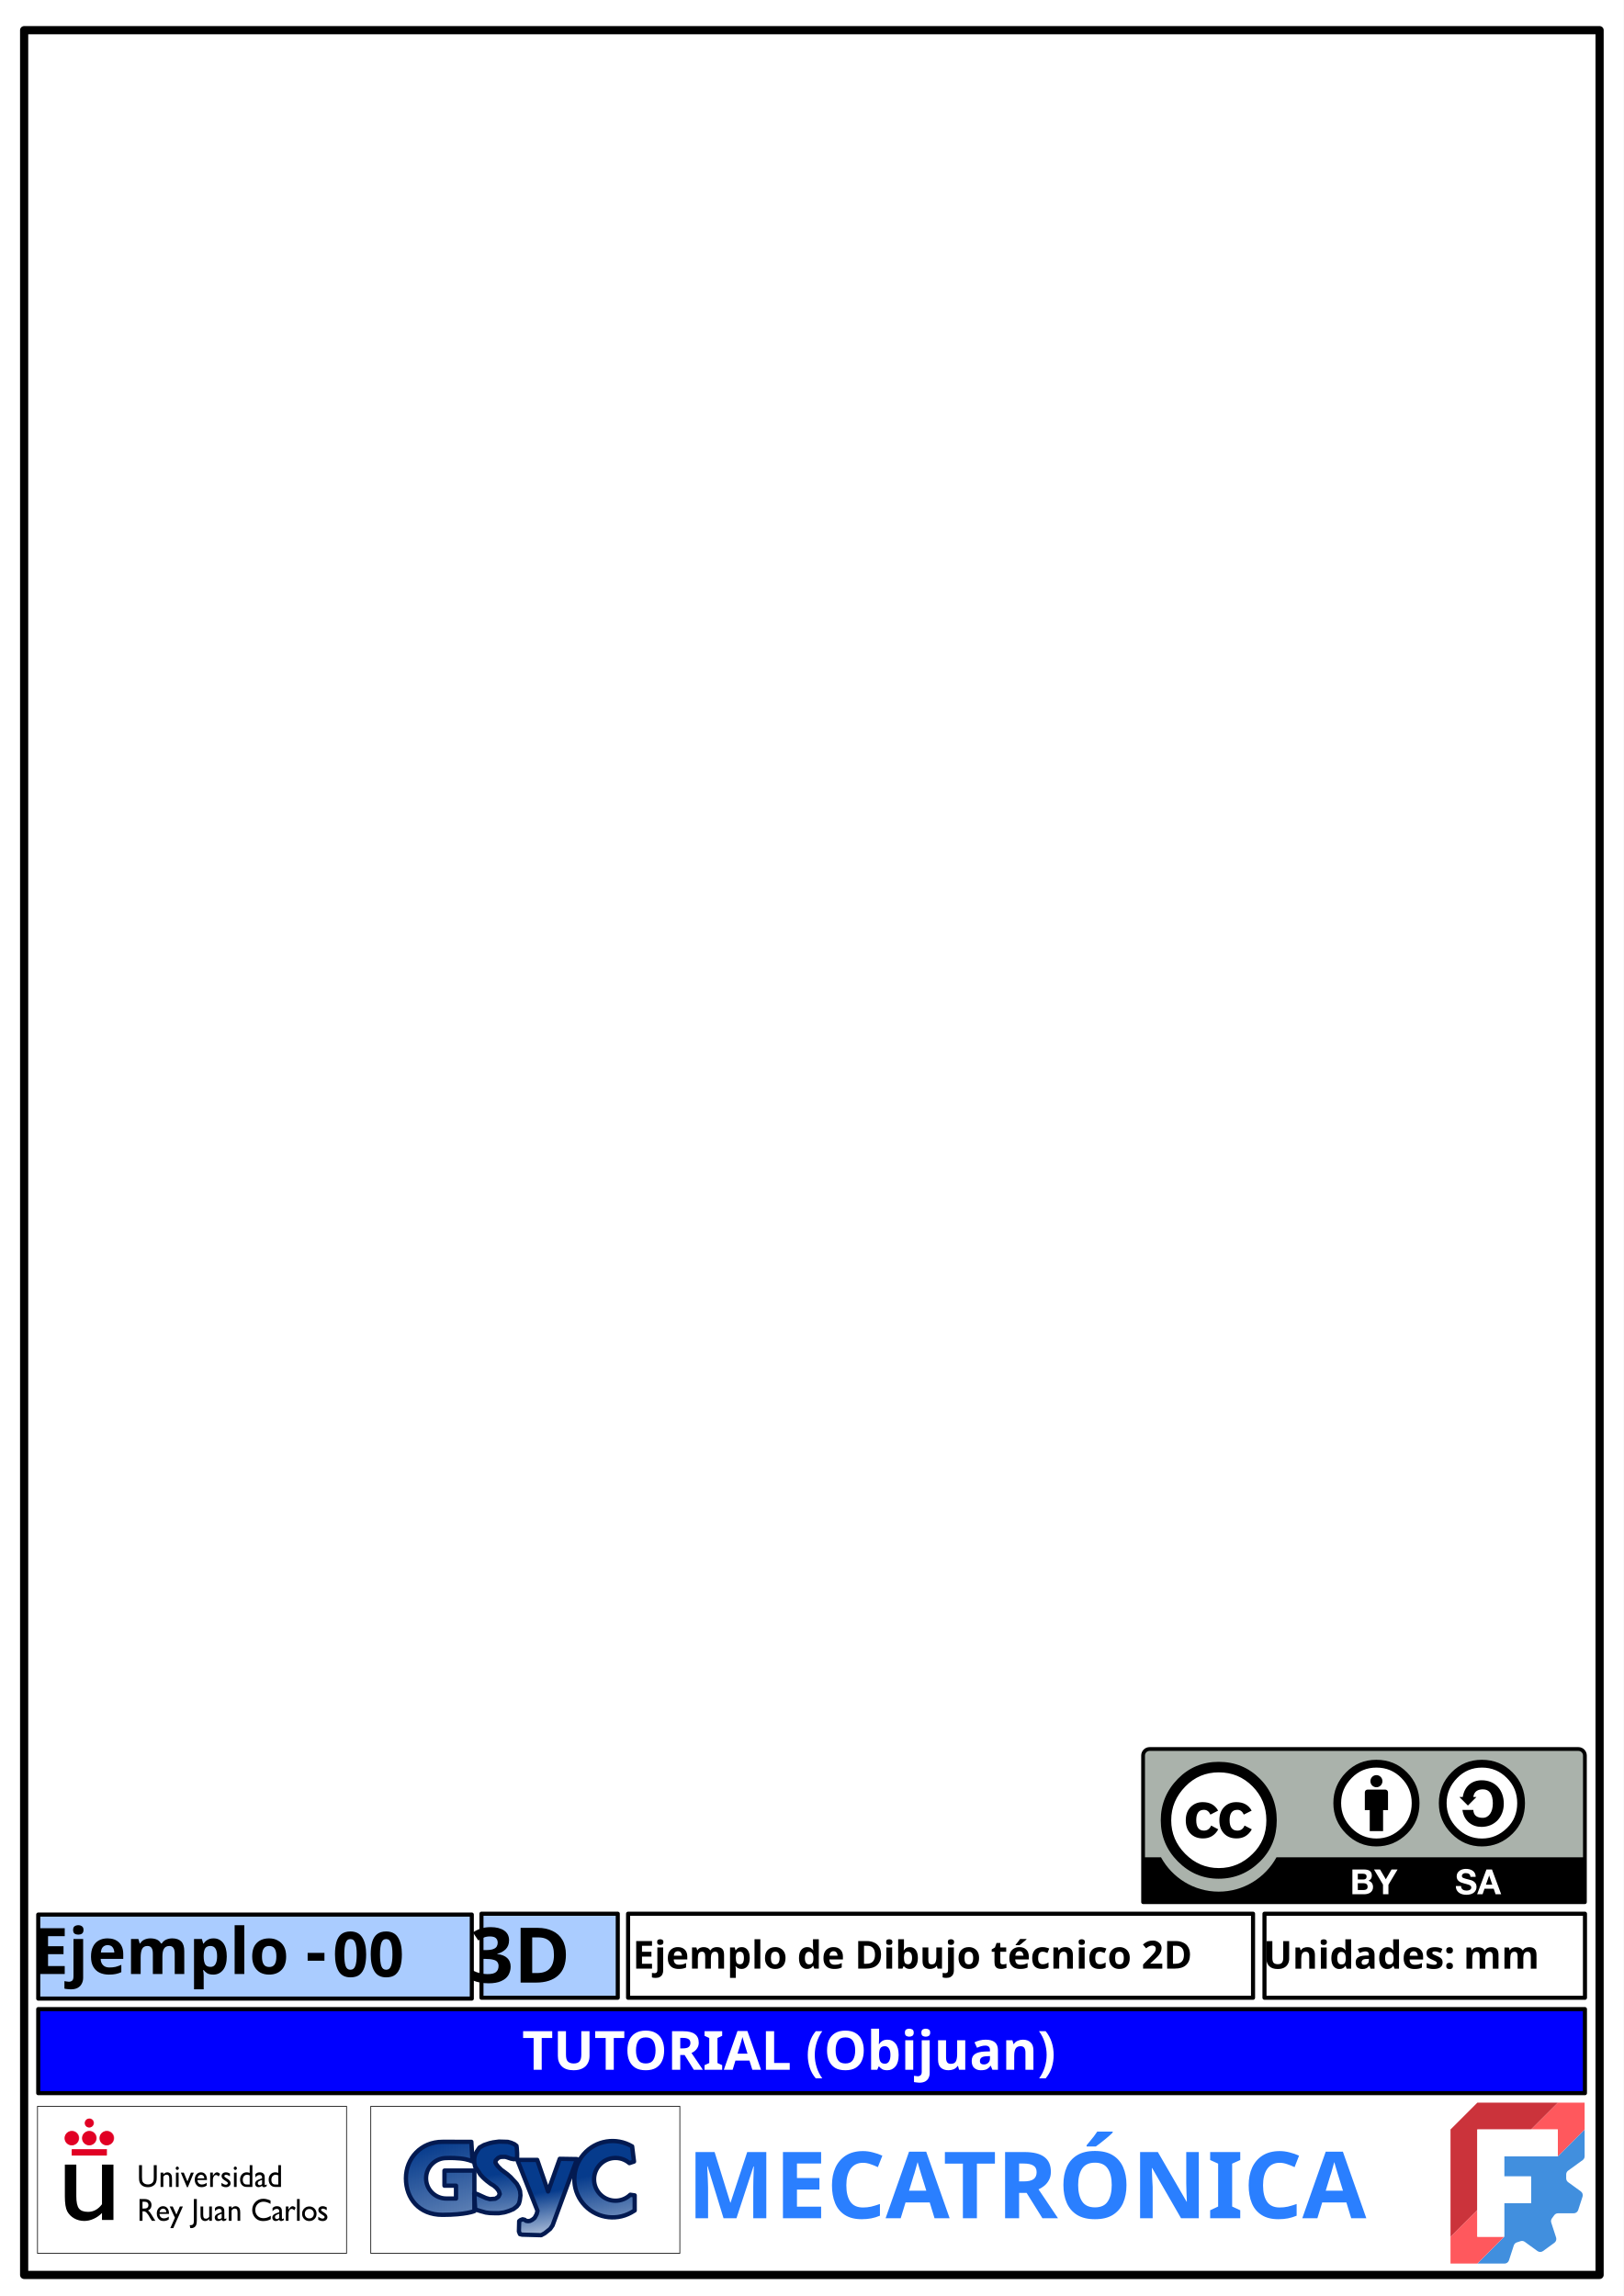
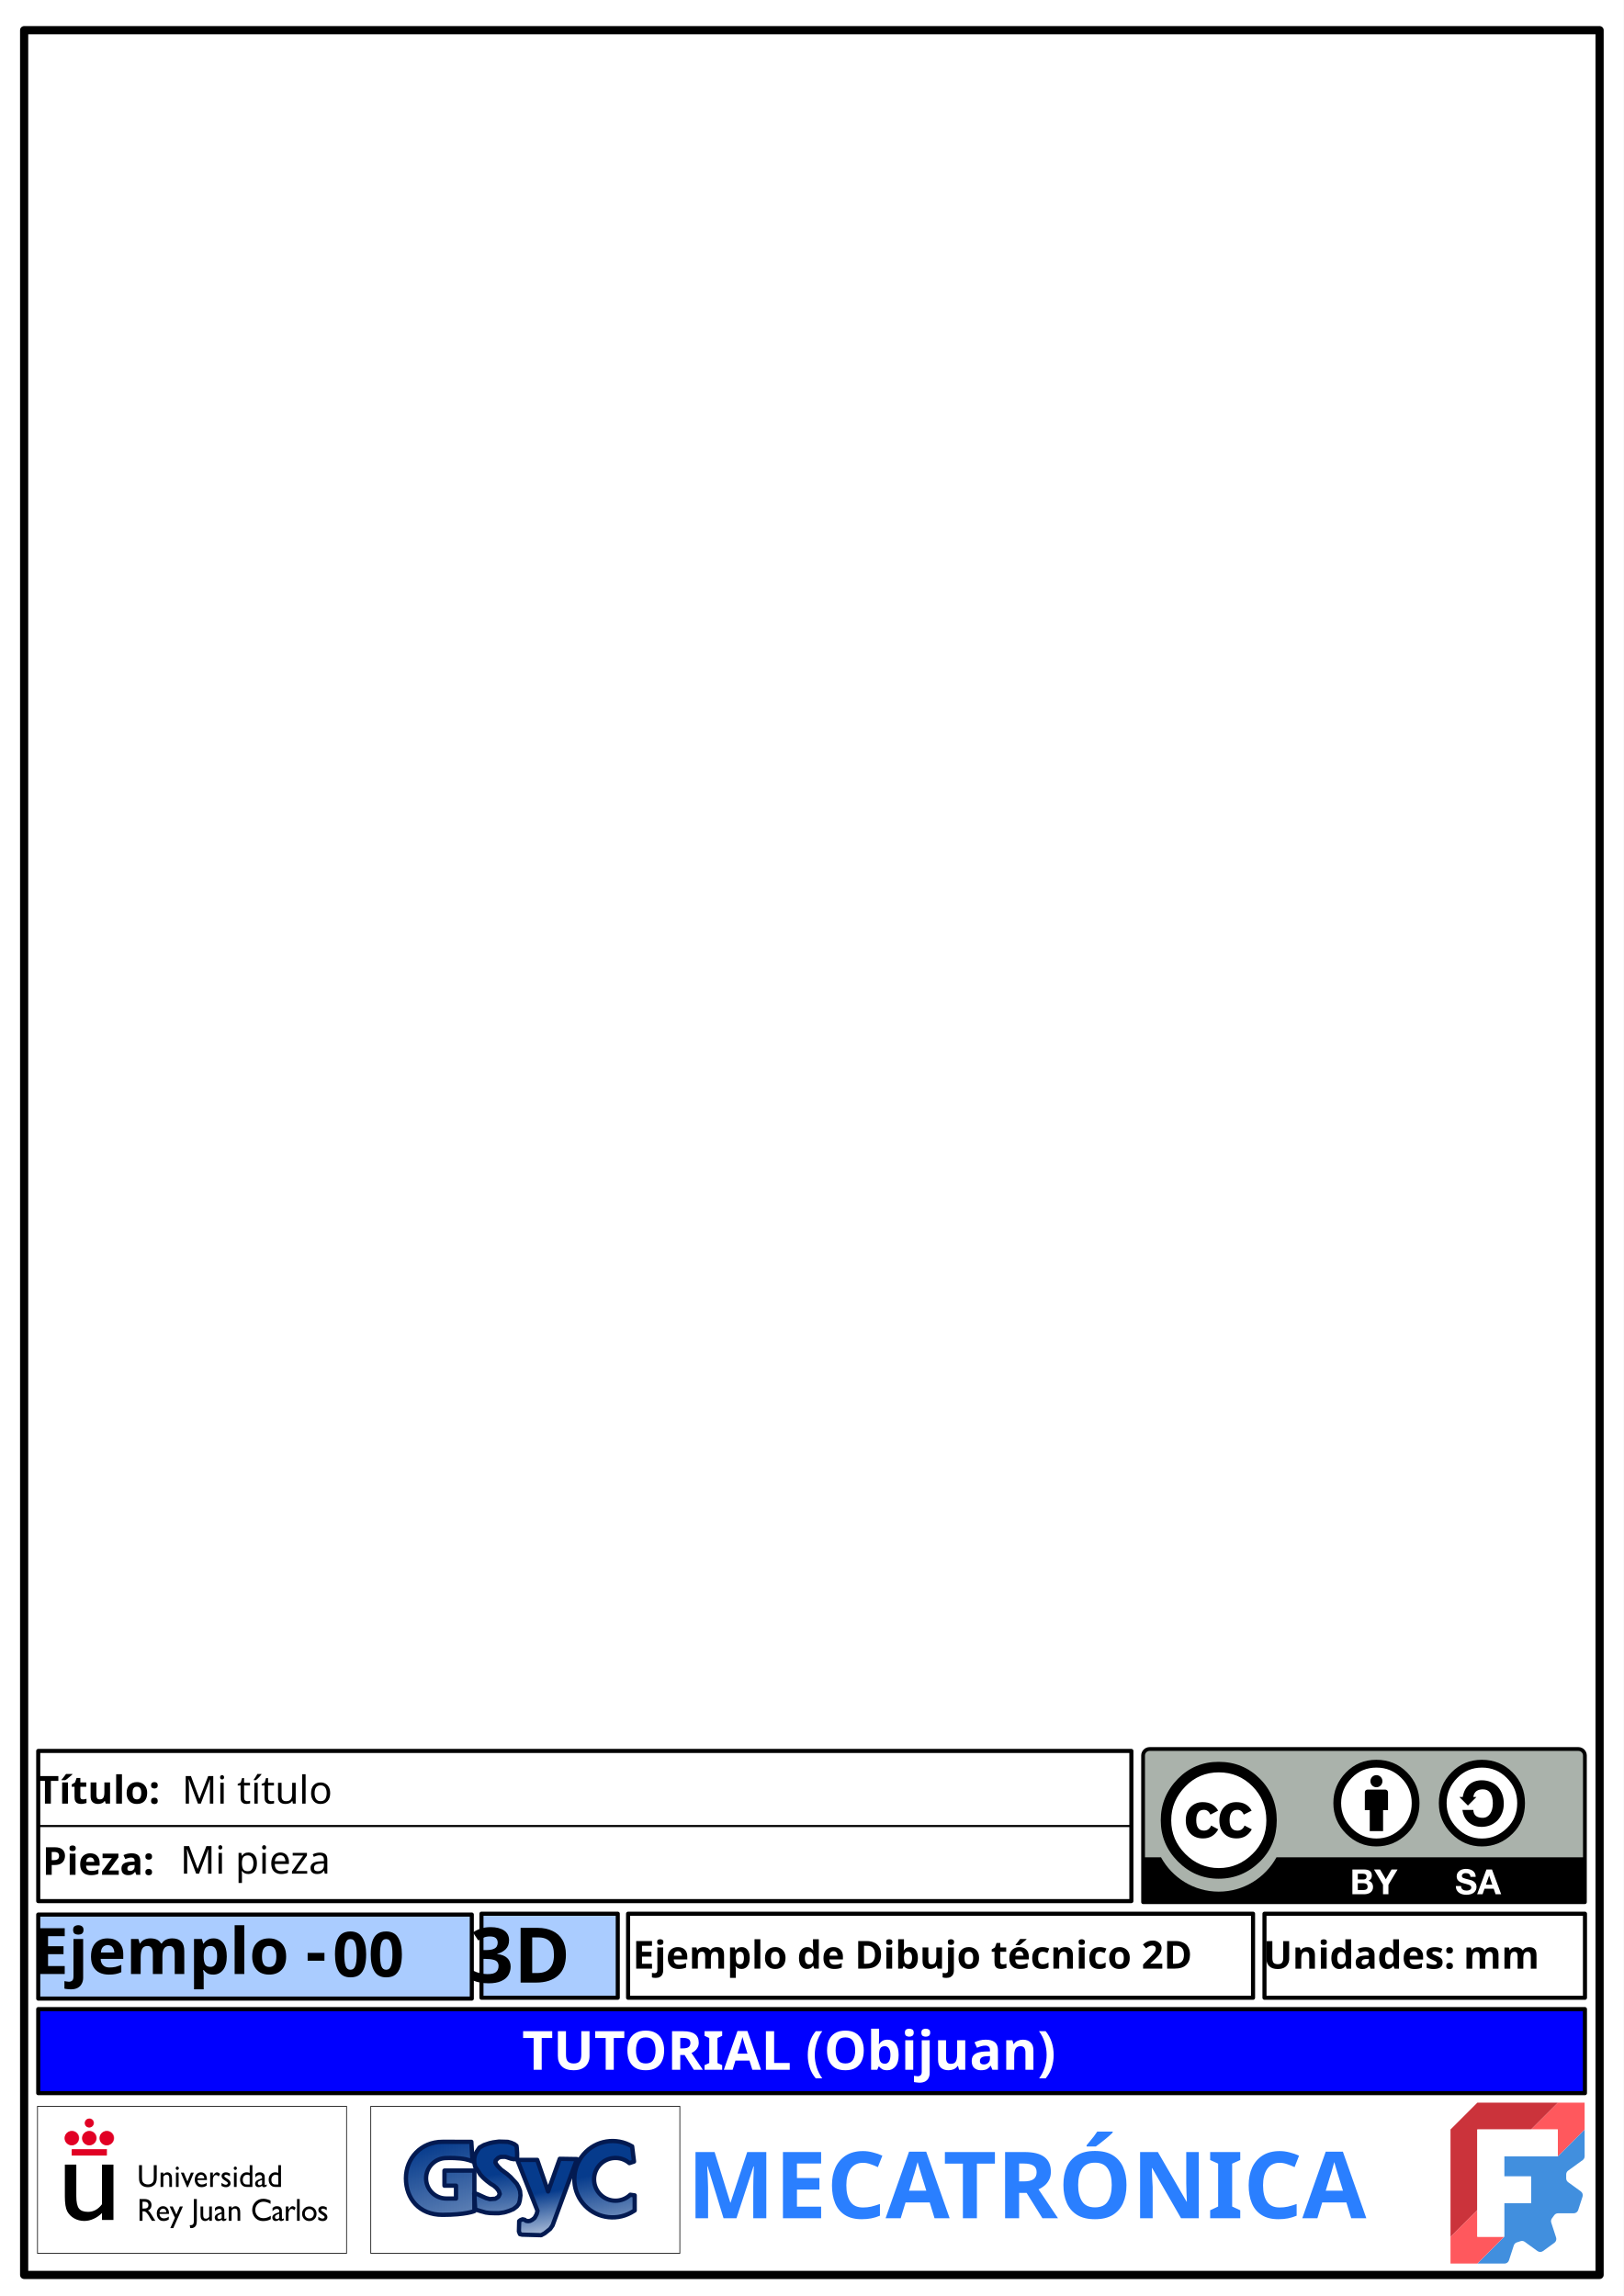
<svg xmlns="http://www.w3.org/2000/svg" xmlns:ns2="https://www.freecad.org/wiki/index.php?title=Svg_Namespace" xmlns:xlink="http://www.w3.org/1999/xlink" width="210mm" height="297mm" version="1.1" viewBox="0 0 210 297" xml:space="preserve" id="svg30">
  <defs id="defs2">
    <linearGradient id="linearGradient573">
      <stop stop-color="#063b8c" offset="0" id="stop1" />
      <stop stop-color="#063b8c" stop-opacity="0" offset="1" id="stop2" />
    </linearGradient>
    <linearGradient id="linearGradient568" x1="79.604" x2="103.49" y1="68.294" y2="146.38" gradientTransform="translate(30.017 -38.793)" gradientUnits="userSpaceOnUse" xlink:href="#linearGradient573" />
    <linearGradient id="linearGradient570" x1="127.41" x2="132.09" y1="78.836" y2="117.89" gradientTransform="translate(.22862 -37.857)" gradientUnits="userSpaceOnUse" xlink:href="#linearGradient573" />
    <linearGradient id="linearGradient572" x1="68.578" x2="72.409" y1="86.836" y2="109.86" gradientTransform="translate(74.933 -38.637)" gradientUnits="userSpaceOnUse" xlink:href="#linearGradient573" />
    <linearGradient id="linearGradient574" x1="164.69" x2="173.06" y1="79.697" y2="121.65" gradientTransform="translate(-.19514 -38.052)" gradientUnits="userSpaceOnUse" xlink:href="#linearGradient573" />
  </defs>
  <rect width="210" height="297" fill="#fff" id="rect2" />
  <rect x="3.122" y="3.903" width="203.76" height="290.37" fill="none" stroke="#000" stroke-linejoin="round" stroke-width="1.058" id="rect3" />
  <g transform="matrix(.043367 0 0 .043367 187.6 271.99)" fill-rule="evenodd" stroke-width="5.619" id="g6">
    <path d="m400 80-80 80h-160v60h80v80h-80v100l-80 80h81.008c6.065 0 11.438-3.905 13.312-9.674l14.48-44.566c1.384-4.262 4.73-7.597 8.992-8.981l11.131-3.617c4.262-1.386 8.931-0.65 12.557 1.984l37.899 27.543c4.907 3.565 11.557 3.565 16.464 0l33.972-24.691c4.907-3.565 6.959-9.879 5.085-15.647l-14.48-44.566c-1.386-4.262-0.64-8.931 1.994-12.557l6.883-9.467c2.634-3.625 6.836-5.777 11.317-5.777l46.86 0.01c6.066 2e-4 11.438-3.915 13.312-9.684l12.981-39.935c1.874-5.768-0.18-12.093-5.085-15.658l-37.91-27.543c-3.626-2.634-5.767-6.836-5.767-11.317v-11.71c4e-4 -4.481 2.141-8.694 5.767-11.327l43.46-31.574c3.626-2.634 5.768-6.846 5.768-11.327z" fill="#418fde" id="path3" />
    <path d="m320 0-80 80h80v80l80-80v-80zm-240 320-80 80v80h80l80-80h-80z" fill="#ff585d" id="path4" />
    <path d="m80 0-80 80v320l80-80v-240h160l80-80z" fill="#cb333b" id="path5" />
    <path d="m80 400h80v-100h80v-80h-80v-60h160v-80h-240z" fill="#fff" id="path6" />
  </g>
  <g transform="matrix(.35153 0 0 .35153 4.309 271.99)" id="g18">
    <g transform="translate(-96.576 -189.49)" fill="#fff" id="g9">
      <rect x="219.2" y="189.49" width="116.78" height="57.175" id="rect6" />
      <rect x="220.74" y="190.84" width="113.7" height="54.089" stroke="#000" stroke-linecap="round" stroke-width=".265" id="rect7" />
      <rect x="96.576" y="189.49" width="116.78" height="57.175" id="rect8" />
      <rect x="98.119" y="190.84" width="113.7" height="54.089" stroke="#000" stroke-linecap="round" stroke-width=".265" id="rect9" />
    </g>
    <g transform="translate(-96.576 -189.49)" id="g17">
      <g transform="translate(130.35 176.01)" stroke="#031a51" stroke-linecap="round" stroke-linejoin="round" stroke-width="1.587" id="g12">
        <path d="m116.75 54.759c-8.609-2e-6 -13.436-6.016-13.436-13.436 0-7.421 5.587-13.436 13.436-13.436s10.636 0.004 10.636 0.004l0.426 7.178-0.148-0.008s-1.542-0.78-4.449-1.06-5.051-0.136-5.051-0.136c-4.106 0.024-7.434 3.353-7.434 7.458s3.328 7.434 7.434 7.434h3.579v-4.726h-4.243v-5.554h11.004v14.902s-3.146 1.379-11.755 1.379z" fill="url(#linearGradient568)" id="path9" />
        <path d="m128.82 52.785 2.098 0.634 1.756 0.488 1.512 0.195 1.61 0.049h1.756l1.951-0.293 1.756-0.537 1.61-0.683 1.268-0.976 0.732-0.976 0.341-1.22 0.244-1.854-0.146-1.659-0.488-1.268-0.683-1.268-0.537-0.634-0.829-0.878-0.927-1.024-1.22-1.073-1.171-0.878-1.073-0.781-1.122-1.122-0.585-0.732-0.439-0.781 0.098-0.732 0.439-0.488 0.439-0.439 0.829-0.39 0.829-0.049h1.024l0.683 0.195 0.683 0.244 0.732 0.244 1.073 0.195 0.878-0.146 0.293-0.439v-1.561l-0.146-2.147-0.098-0.634-0.732-0.585-1.22-0.537-1.22-0.341-1.415-0.049-1.854-0.049-2.195 0.293-1.268 0.293-2.049 0.683-1.659 0.927-0.976 1.464-0.585 1.024-0.293 1.122-0.098 0.976 0.049 1.073 0.342 1.464 0.585 0.829 0.732 1.073 0.537 0.878 0.976 1.073 0.683 0.634 0.781 0.683 1.415 1.073 1.073 0.634 0.976 0.829 0.488 0.585 0.439 0.634 0.341 1.024-0.488 1.024-1.122 0.732-2.049 0.146-1.415-0.39-1.415-0.634-1.464-0.683-0.878-0.341-0.585-0.049z" fill="url(#linearGradient570)" id="path10" />
        <path d="m144.3 34.539h7.318l4 11.611 4.293-12.001 6.342 0.098-8.976 24.392-0.878 1.268-1.073 0.878-0.976 0.781-1.268 0.683-7.025-0.195-0.781-0.195-0.39-0.976 0.098-3.805 0.488-0.39 0.781-0.293 0.781 0.195 0.488 0.39 0.781 0.098 0.683-0.098 0.781-0.39 0.878-0.683 0.488-0.878 0.293-0.585 0.293-1.171z" fill="url(#linearGradient572)" id="path11" />
        <path d="m186.54 29.577 0.691 5.58-1.693 0.566c-3.227-2.764-8.067-2.47-10.936 0.664-2.868 3.134-2.73 7.977 0.313 10.942 3.043 2.965 7.892 2.982 10.956 0.039l1.604 0.229 5e-3 5.553-1.317 0.781c-5.962 3.306-13.439 1.861-17.738-3.427-4.299-5.288-4.181-12.896 0.28-18.049 4.461-5.153 11.978-6.365 17.835-2.877" fill="url(#linearGradient574)" id="path12" />
      </g>
      <g transform="translate(-157.55 -91.546)" id="g16">
        <g transform="matrix(1.1855 0 0 1.1336 699.7 175.73)" aria-label="u" id="g13">
          <path d="m-354.54 130.98v-2.285q-1.133 1.23-2.598 1.914-1.445 0.684-2.891 0.684-1.699 0-3.144-0.84-1.426-0.859-2.168-2.305-0.723-1.465-0.723-4.844v-10.293h3.555v10.254q0 2.832 0.801 3.965 0.82 1.113 2.852 1.113 2.539 0 4.316-2.481v-12.852h3.555v17.969z" id="path13" />
        </g>
        <path d="m274.67 286.93a1.625 1.625 0 0 0-1.625 1.625 1.625 1.625 0 0 0 1.625 1.625 1.625 1.625 0 0 0 1.625-1.625 1.625 1.625 0 0 0-1.625-1.625zm-6.425 4.561a2.622 2.622 0 0 0-2.622 2.622 2.622 2.622 0 0 0 2.622 2.622 2.622 2.622 0 0 0 2.622-2.622 2.622 2.622 0 0 0-2.622-2.622zm6.425 0a2.622 2.622 0 0 0-2.622 2.622 2.622 2.622 0 0 0 2.622 2.622 2.622 2.622 0 0 0 2.622-2.622 2.622 2.622 0 0 0-2.622-2.622zm6.425 0a2.622 2.622 0 0 0-2.622 2.622 2.622 2.622 0 0 0 2.622 2.622 2.622 2.622 0 0 0 2.622-2.622 2.622 2.622 0 0 0-2.622-2.622zm-12.85 6.7v2.298h12.85v-2.298z" fill="#e10024" style="paint-order:markers stroke fill" id="path14" />
        <path d="m293.02 304.04v4.534c0 0.646 0.04 1.12 0.119 1.422 0.083 0.302 0.186 0.558 0.309 0.768 0.126 0.206 0.28 0.394 0.46 0.562 0.596 0.543 1.387 0.814 2.373 0.814 0.968 0 1.752-0.273 2.352-0.82 0.181-0.164 0.332-0.35 0.455-0.556 0.126-0.21 0.231-0.472 0.314-0.786 0.087-0.313 0.13-0.778 0.13-1.393v-4.545h-1.089v4.545c0 0.631-0.047 1.076-0.141 1.336-0.094 0.26-0.248 0.486-0.461 0.677-0.405 0.355-0.928 0.533-1.571 0.533-0.452 0-0.844-0.088-1.176-0.264-0.332-0.18-0.58-0.416-0.742-0.71s-0.244-0.818-0.244-1.571v-4.545zm40.715 0v2.843c-0.39-0.149-0.752-0.223-1.084-0.223-0.715 0-1.304 0.25-1.766 0.751-0.459 0.501-0.689 1.139-0.689 1.915 0 0.829 0.219 1.49 0.656 1.983 0.441 0.493 1.029 0.74 1.766 0.74h2.108v-8.008zm10.523 0v2.843c-0.39-0.149-0.751-0.223-1.083-0.223-0.715 0-1.305 0.25-1.767 0.751-0.459 0.501-0.688 1.139-0.688 1.915 0 0.829 0.219 1.49 0.656 1.983 0.441 0.493 1.029 0.74 1.766 0.74h2.108v-8.008zm-37.17 0.516c-0.152 0-0.286 0.063-0.401 0.189-0.116 0.122-0.173 0.264-0.173 0.424 0 0.164 0.058 0.309 0.173 0.436 0.116 0.122 0.25 0.184 0.401 0.184 0.163 0 0.302-0.062 0.417-0.184 0.116-0.122 0.173-0.267 0.173-0.436 0-0.172-0.058-0.317-0.173-0.436-0.116-0.118-0.255-0.178-0.417-0.178zm21.343 0c-0.152 0-0.285 0.063-0.401 0.189-0.116 0.122-0.173 0.264-0.173 0.424 0 0.164 0.058 0.309 0.173 0.436 0.116 0.122 0.249 0.184 0.401 0.184 0.163 0 0.302-0.062 0.418-0.184 0.116-0.122 0.173-0.267 0.173-0.436 0-0.172-0.058-0.317-0.173-0.436-0.116-0.118-0.255-0.178-0.418-0.178zm-24.973 2.115c-0.56 0-1.06 0.258-1.501 0.773v-0.67h-1.008v5.274h1.008v-3.766c0.325-0.493 0.721-0.739 1.187-0.739 0.365 0 0.625 0.116 0.78 0.349 0.155 0.229 0.233 0.613 0.233 1.152v3.004h0.987v-3.015c0-0.642-0.071-1.11-0.212-1.405-0.137-0.298-0.34-0.531-0.607-0.699-0.267-0.172-0.556-0.257-0.867-0.257zm12.381 0c-0.686 0-1.245 0.252-1.675 0.757-0.43 0.501-0.645 1.152-0.645 1.955 0 0.535 0.101 1.007 0.304 1.415 0.206 0.405 0.479 0.728 0.818 0.969s0.784 0.361 1.333 0.361c0.401 0 0.75-0.045 1.046-0.137 0.3-0.092 0.602-0.245 0.905-0.459v-1.02c-0.549 0.428-1.149 0.642-1.799 0.642-0.466 0-0.847-0.149-1.144-0.447-0.293-0.298-0.452-0.699-0.477-1.204h3.506v-0.132c0-0.822-0.197-1.477-0.591-1.966s-0.922-0.733-1.583-0.733zm5.836 0c-0.477 0-0.954 0.407-1.431 1.22l-0.054 0.092v-1.21h-0.992v5.274h0.992v-2.757c0-0.439 0.116-0.82 0.347-1.141 0.235-0.321 0.512-0.481 0.83-0.481 0.293 0 0.611 0.172 0.954 0.516l0.52-0.917c-0.405-0.397-0.793-0.596-1.165-0.596zm3.305 0c-0.47 0-0.855 0.128-1.155 0.384-0.296 0.256-0.445 0.586-0.445 0.991 0 0.313 0.098 0.604 0.293 0.871 0.199 0.264 0.616 0.583 1.252 0.957 0.318 0.191 0.524 0.338 0.617 0.441 0.098 0.099 0.147 0.225 0.147 0.378 0 0.149-0.074 0.277-0.222 0.384-0.148 0.107-0.326 0.16-0.532 0.16-0.199 0-0.444-0.063-0.737-0.189-0.289-0.13-0.573-0.298-0.851-0.504v1.124c0.35 0.18 0.641 0.304 0.872 0.373 0.231 0.065 0.495 0.097 0.791 0.097 0.502 0 0.913-0.137 1.23-0.412 0.322-0.279 0.482-0.634 0.482-1.066 0-0.604-0.416-1.154-1.247-1.651l-0.352-0.212c-0.267-0.157-0.455-0.291-0.563-0.401-0.105-0.111-0.158-0.227-0.158-0.349 0-0.141 0.058-0.254 0.173-0.338 0.119-0.088 0.275-0.132 0.466-0.132 0.372 0 0.851 0.187 1.436 0.562v-1.031c-0.513-0.29-1.014-0.436-1.501-0.436zm12.489 0c-0.719 0-1.27 0.238-1.653 0.716v1.141c0.509-0.589 1.033-0.883 1.572-0.883 0.6 0 0.9 0.317 0.9 0.952v0.281l-1.263 0.458c-0.415 0.153-0.737 0.362-0.965 0.625-0.224 0.26-0.336 0.556-0.336 0.889 0 0.367 0.116 0.672 0.347 0.917 0.231 0.241 0.52 0.361 0.867 0.361 0.473 0 0.92-0.172 1.339-0.516 0.076 0.352 0.325 0.528 0.748 0.528 0.148 0 0.289-0.028 0.423-0.086 0.137-0.053 0.318-0.157 0.542-0.31v-0.636c-0.253 0.187-0.439 0.281-0.558 0.281-0.116 0-0.173-0.09-0.173-0.27v-2.241c0-0.443-0.013-0.743-0.038-0.9-0.022-0.161-0.076-0.319-0.162-0.476-0.087-0.161-0.184-0.288-0.293-0.384-0.325-0.298-0.757-0.447-1.296-0.447zm-30.868 0.103v5.274h0.986v-5.274zm1.798 0 2.255 5.365h0.33l2.2-5.365h-1.067l-1.295 3.245-1.344-3.245zm19.545 0v5.274h0.986v-5.274zm4.86 0.791c0.314 0 0.625 0.083 0.932 0.247v3.342h-0.764c-0.441 0-0.746-0.031-0.916-0.092-0.17-0.061-0.331-0.179-0.482-0.355-0.253-0.294-0.379-0.713-0.379-1.255 0-0.577 0.145-1.036 0.434-1.376 0.293-0.34 0.684-0.51 1.176-0.51zm10.523 0c0.314 0 0.625 0.083 0.932 0.247v3.342h-0.764c-0.441 0-0.746-0.031-0.915-0.092-0.17-0.061-0.331-0.179-0.482-0.355-0.253-0.294-0.38-0.713-0.38-1.255 0-0.577 0.145-1.036 0.434-1.376 0.293-0.34 0.684-0.51 1.176-0.51zm-27.488 0.012c0.354 0 0.636 0.113 0.846 0.338 0.21 0.225 0.327 0.547 0.352 0.963h-2.509c0.069-0.417 0.215-0.738 0.439-0.963 0.228-0.225 0.518-0.338 0.872-0.338zm22.449 1.863v1.565c-0.267 0.271-0.559 0.407-0.873 0.407-0.21 0-0.381-0.069-0.515-0.207-0.13-0.138-0.195-0.316-0.195-0.533 0-0.214 0.069-0.391 0.206-0.533 0.141-0.145 0.379-0.288 0.715-0.43zm0.466 6.958c-1.153 0-2.122 0.397-2.91 1.192-0.784 0.795-1.176 1.775-1.176 2.941 0 0.734 0.172 1.415 0.515 2.046 0.343 0.631 0.809 1.126 1.398 1.485 0.589 0.359 1.306 0.539 2.151 0.539 1.04 0 1.958-0.229 2.753-0.688v-1.261c-0.874 0.596-1.77 0.894-2.688 0.894-0.878 0-1.599-0.282-2.162-0.848-0.564-0.566-0.845-1.288-0.845-2.167 0-0.871 0.285-1.596 0.856-2.173 0.574-0.581 1.295-0.871 2.162-0.871 0.845 0 1.711 0.267 2.596 0.802v-1.232c-0.972-0.439-1.855-0.659-2.65-0.659zm-45.543 0.103v8.008h1.084v-3.485h0.282c0.354 0 0.605 0.044 0.753 0.132 0.152 0.084 0.32 0.223 0.504 0.418 0.188 0.195 0.394 0.457 0.618 0.786l0.363 0.625 0.336 0.585 0.211 0.315c0.033 0.046 0.054 0.078 0.065 0.097l0.331 0.528h1.29l-0.401-0.573c-0.159-0.229-0.371-0.571-0.634-1.026-0.419-0.722-0.744-1.229-0.975-1.519-0.231-0.29-0.468-0.52-0.71-0.688 0.412-0.168 0.728-0.422 0.948-0.762s0.33-0.743 0.33-1.21c0-0.684-0.225-1.226-0.677-1.628-0.448-0.401-1.055-0.602-1.821-0.602zm19.983 0v7.773c0 0.657-0.049 1.087-0.147 1.289-0.094 0.203-0.224 0.344-0.39 0.425-0.163 0.08-0.399 0.12-0.71 0.12h-0.277l0.201 1.066c0.166 0.023 0.284 0.034 0.352 0.034 0.448 0 0.831-0.107 1.149-0.321 0.318-0.21 0.547-0.493 0.688-0.848 0.145-0.352 0.217-0.896 0.217-1.634v-7.905zm37.946 0v8.008h0.986v-8.008zm-56.846 0.975h0.325c0.531 0 0.91 0.042 1.138 0.126 0.231 0.084 0.41 0.229 0.537 0.436 0.126 0.203 0.19 0.43 0.19 0.682 0 0.256-0.058 0.486-0.173 0.688-0.112 0.199-0.271 0.347-0.477 0.447-0.202 0.099-0.578 0.149-1.127 0.149h-0.412zm7.58 1.657c-0.686 0-1.245 0.252-1.675 0.757-0.43 0.501-0.645 1.152-0.645 1.955 0 0.535 0.101 1.007 0.304 1.416 0.206 0.405 0.479 0.728 0.818 0.968s0.784 0.362 1.333 0.362c0.401 0 0.75-0.046 1.046-0.138 0.3-0.092 0.601-0.245 0.905-0.459v-1.02c-0.549 0.428-1.148 0.642-1.799 0.642-0.466 0-0.847-0.149-1.144-0.447-0.293-0.298-0.452-0.699-0.477-1.204h3.506v-0.132c0-0.822-0.197-1.477-0.591-1.966s-0.922-0.733-1.583-0.733zm20.741 0c-0.719 0-1.27 0.239-1.653 0.717v1.141c0.509-0.589 1.033-0.883 1.572-0.883 0.6 0 0.899 0.317 0.899 0.952v0.281l-1.262 0.459c-0.415 0.153-0.737 0.361-0.965 0.625-0.224 0.26-0.336 0.556-0.336 0.889 0 0.367 0.116 0.672 0.347 0.917 0.231 0.241 0.52 0.362 0.867 0.362 0.473 0 0.92-0.172 1.339-0.516 0.076 0.352 0.325 0.527 0.748 0.527 0.148 0 0.289-0.028 0.423-0.086 0.137-0.053 0.318-0.157 0.542-0.309v-0.636c-0.253 0.187-0.439 0.281-0.558 0.281-0.116 0-0.173-0.089-0.173-0.269v-2.241c0-0.443-0.012-0.743-0.038-0.9-0.022-0.161-0.076-0.319-0.162-0.475-0.087-0.161-0.184-0.289-0.293-0.384-0.325-0.298-0.757-0.447-1.296-0.447zm5.95 0c-0.56 0-1.06 0.258-1.501 0.774v-0.671h-1.008v5.274h1.008v-3.766c0.325-0.493 0.721-0.739 1.187-0.739 0.365 0 0.625 0.117 0.78 0.35 0.155 0.229 0.234 0.613 0.234 1.152v3.004h0.986v-3.015c0-0.642-0.07-1.11-0.211-1.405-0.137-0.298-0.34-0.531-0.607-0.699-0.267-0.172-0.557-0.258-0.867-0.258zm15.23 0c-0.719 0-1.27 0.239-1.653 0.717v1.141c0.509-0.589 1.033-0.883 1.572-0.883 0.6 0 0.9 0.317 0.9 0.952v0.281l-1.263 0.459c-0.415 0.153-0.737 0.361-0.965 0.625-0.224 0.26-0.336 0.556-0.336 0.889 0 0.367 0.116 0.672 0.347 0.917 0.231 0.241 0.52 0.362 0.867 0.362 0.473 0 0.92-0.172 1.339-0.516 0.076 0.352 0.325 0.527 0.748 0.527 0.148 0 0.289-0.028 0.423-0.086 0.137-0.053 0.318-0.157 0.542-0.309v-0.636c-0.253 0.187-0.439 0.281-0.558 0.281-0.116 0-0.174-0.089-0.174-0.269v-2.241c0-0.443-0.012-0.743-0.038-0.9-0.022-0.161-0.076-0.319-0.162-0.475-0.087-0.161-0.184-0.289-0.293-0.384-0.325-0.298-0.757-0.447-1.296-0.447zm5.705 0c-0.477 0-0.954 0.407-1.431 1.221l-0.055 0.091v-1.21h-0.992v5.274h0.992v-2.757c0-0.439 0.116-0.819 0.347-1.14 0.235-0.321 0.511-0.482 0.829-0.482 0.293 0 0.611 0.172 0.954 0.516l0.52-0.917c-0.405-0.397-0.793-0.596-1.165-0.596zm11.086 0c-0.47 0-0.854 0.128-1.154 0.384-0.296 0.256-0.445 0.586-0.445 0.991 0 0.313 0.098 0.604 0.293 0.871 0.199 0.264 0.616 0.583 1.252 0.957 0.318 0.191 0.524 0.338 0.618 0.441 0.098 0.099 0.146 0.225 0.146 0.378 0 0.149-0.074 0.277-0.222 0.384-0.148 0.107-0.325 0.161-0.531 0.161-0.199 0-0.445-0.063-0.737-0.189-0.289-0.13-0.572-0.298-0.85-0.504v1.123c0.35 0.18 0.641 0.304 0.872 0.373 0.231 0.065 0.495 0.097 0.791 0.097 0.502 0 0.912-0.137 1.23-0.412 0.322-0.279 0.482-0.634 0.482-1.066 0-0.604-0.415-1.154-1.246-1.651l-0.352-0.212c-0.267-0.157-0.455-0.29-0.564-0.401-0.105-0.111-0.157-0.228-0.157-0.35 0-0.141 0.058-0.254 0.173-0.338 0.119-0.088 0.274-0.131 0.466-0.131 0.372 0 0.851 0.187 1.436 0.562v-1.032c-0.513-0.29-1.014-0.436-1.501-0.436zm-4.897 0.091c-0.766 0-1.404 0.258-1.913 0.774-0.506 0.512-0.759 1.154-0.759 1.926 0 0.764 0.251 1.403 0.754 1.915 0.502 0.508 1.127 0.762 1.875 0.762 0.773 0 1.415-0.25 1.924-0.751 0.509-0.504 0.764-1.137 0.764-1.897 0-0.783-0.251-1.433-0.753-1.949-0.502-0.52-1.133-0.78-1.892-0.78zm-51.393 0.012 1.929 4.145-1.696 3.817h1.1l3.528-7.962h-1.111l-1.285 2.975-1.344-2.975zm11.346 0v3.021c0 0.661 0.067 1.135 0.201 1.421 0.137 0.283 0.338 0.508 0.602 0.676 0.267 0.164 0.558 0.246 0.872 0.246 0.267 0 0.535-0.066 0.802-0.2 0.271-0.134 0.511-0.321 0.721-0.562v0.67h0.986v-5.274h-0.986v3.772c-0.329 0.485-0.728 0.728-1.198 0.728-0.376 0-0.64-0.109-0.791-0.327-0.148-0.222-0.222-0.609-0.222-1.163v-3.01zm-13.767 0.803c0.354 0 0.636 0.112 0.845 0.338 0.21 0.225 0.327 0.547 0.352 0.963h-2.509c0.069-0.417 0.215-0.738 0.439-0.963 0.228-0.225 0.518-0.338 0.872-0.338zm53.761 0.126c0.488 0 0.893 0.164 1.214 0.493 0.322 0.329 0.482 0.743 0.482 1.244 0 0.504-0.155 0.919-0.466 1.244-0.307 0.321-0.703 0.482-1.187 0.482-0.488 0-0.887-0.159-1.198-0.476-0.311-0.321-0.467-0.733-0.467-1.238 0-0.508 0.152-0.927 0.456-1.255 0.303-0.329 0.692-0.493 1.165-0.493zm-32.201 1.736v1.565c-0.267 0.271-0.558 0.407-0.872 0.407-0.21 0-0.381-0.069-0.515-0.207-0.13-0.138-0.195-0.315-0.195-0.533 0-0.214 0.069-0.392 0.206-0.533 0.141-0.145 0.379-0.288 0.715-0.43zm21.18 0v1.565c-0.267 0.271-0.559 0.407-0.873 0.407-0.21 0-0.381-0.069-0.515-0.207-0.13-0.138-0.195-0.315-0.195-0.533 0-0.214 0.069-0.392 0.206-0.533 0.141-0.145 0.379-0.288 0.715-0.43z" id="path15" />
        <path d="m274.84 286.84a1.629 1.629 0 0 0-1.629 1.629 1.629 1.629 0 0 0 1.629 1.629 1.629 1.629 0 0 0 1.629-1.629 1.629 1.629 0 0 0-1.629-1.629zm-6.439 4.572a2.628 2.628 0 0 0-2.628 2.628 2.628 2.628 0 0 0 2.628 2.628 2.628 2.628 0 0 0 2.628-2.628 2.628 2.628 0 0 0-2.628-2.628zm6.439 0a2.628 2.628 0 0 0-2.628 2.628 2.628 2.628 0 0 0 2.628 2.628 2.628 2.628 0 0 0 2.628-2.628 2.628 2.628 0 0 0-2.628-2.628zm6.44 0a2.628 2.628 0 0 0-2.628 2.628 2.628 2.628 0 0 0 2.628 2.628 2.628 2.628 0 0 0 2.628-2.628 2.628 2.628 0 0 0-2.628-2.628zm-12.879 6.715v2.303h12.879v-2.303z" fill="#e10024" opacity=".566" style="paint-order:markers stroke fill" id="path16" />
      </g>
    </g>
  </g>
  <text x="137.467" y="286.939" fill="#2a7fff" font-family="Ubuntu" font-size="11.992px" stroke-linecap="round" stroke-width="0.294" text-align="center" text-anchor="middle" xml:space="preserve" id="text18" style="stroke-linejoin:round">
    <tspan x="137.467" y="286.939" fill="#2a7fff" font-family="Ubuntu" font-weight="bold" stroke-width="0.294" id="tspan18">MECATRÓNICA</tspan>
  </text>
  <rect x="81.234" y="247.55" width="80.827" height="10.871" fill="none" stroke="#000000" id="rect18" style="stroke-width:0.529;stroke-linejoin:round" />
  <text x="119.965" y="254.647" fill="#000000" font-family="Ubuntu" font-size="5.004px" font-weight="bold" text-align="center" text-anchor="middle" xml:space="preserve" id="text19" style="stroke-width:0.529;stroke-linejoin:round">
    <tspan x="119.965" y="254.647" fill="#000000" stroke-width="0.529" id="tspan19">Ejemplo de Dibujo técnico 2D</tspan>
  </text>
  <rect x="4.945" y="259.89" width="200.04" height="10.871" fill="#0000ff" stroke="#000000" id="rect19" style="stroke-width:0.529;stroke-linejoin:round" />
  <text x="104.751" y="267.737" fill="#ffffff" font-family="Ubuntu" font-size="6.98px" font-weight="bold" text-align="center" text-anchor="middle" xml:space="preserve" id="text20" style="stroke-width:0.529;stroke-linejoin:round">
    <tspan x="104.751" y="267.737" fill="#ffffff" stroke-width="0.529" id="tspan20">TUTORIAL (Obijuan)</tspan>
  </text>
  <rect x="62.268" y="247.55" width="17.63" height="10.871" fill="#aaccff" stroke="#000000" id="rect20" style="stroke-width:0.529;stroke-linejoin:round" />
  <text x="71.137" y="256.457" fill="#000000" font-family="Ubuntu" font-size="9.903px" font-weight="bold" text-align="center" text-anchor="middle" xml:space="preserve" id="text21" style="stroke-width:0.529;stroke-linejoin:round" ns2:editable="Tipo">
    <tspan x="71.137" y="256.457" fill="#000000" stroke-width="0.529" id="tspan21">3D</tspan>
  </text>
  <rect x="163.54" y="247.55" width="41.45" height="10.871" fill="none" stroke="#000000" id="rect21" style="stroke-width:0.529;stroke-linejoin:round" />
  <text x="178.383" y="254.656" fill="#000000" font-family="Ubuntu" font-size="5.004px" font-weight="bold" text-align="center" text-anchor="middle" xml:space="preserve" id="text22" style="stroke-width:0.529;stroke-linejoin:round">
    <tspan x="178.383" y="254.656" fill="#000000" stroke-width="0.529" id="tspan22">Unidades: </tspan>
  </text>
  <rect x="4.945" y="247.66" width="56.075" height="10.871" fill="#aaccff" stroke="#000000" id="rect22" style="stroke-width:0.529;stroke-linejoin:round" />
  <text x="26.449" y="255.347" fill="#000000" font-family="Ubuntu" font-size="8.301px" font-weight="bold" text-align="center" text-anchor="middle" xml:space="preserve" id="text23" style="stroke-width:0.529;stroke-linejoin:round">
    <tspan x="26.449" y="255.347" fill="#000000" stroke-width="0.529" id="tspan23">Ejemplo -</tspan>
  </text>
  <text x="50.802" y="255.702" fill="#000000" font-family="Ubuntu" font-size="8.081px" font-weight="bold" text-align="center" text-anchor="middle" ns2:editable="Numero de ejemplo" id="text24" style="stroke-width:0.529;stroke-linejoin:round">
    <tspan x="50.802" y="255.702" fill="#000000" stroke-width="0.529" id="tspan24">00</tspan>
  </text>
  <g transform="matrix(.10042 0 0 .10042 146.83 225.33)" id="g30">
    <g transform="translate(128.17 116.49)" id="g26">
      <rect x="-128.17" y="-116.49" width="588.98" height="217.07" fill="#fff" id="rect25" />
    </g>
    <g transform="translate(128.17 116.49)" id="g29">
      <path d="m-104.24-107.52 542.1 0.965c7.571 0 14.334-1.128 14.334 15.214l-0.665 179.68h-569.45v-180.35c0-8.054 0.776-15.508 13.682-15.508z" fill="#aab2ab" id="path26" />
      <path d="m44.554-15.588c0.02 36.239-29.157 65.637-65.167 65.663-36.011 0.02-65.22-29.346-65.246-65.585v-0.078c-0.019-36.245 29.157-65.643 65.174-65.663 36.011-0.027 65.22 29.346 65.246 65.585-0.006 0.02-0.006 0.046-0.006 0.078zm137.91-72.667c28.361 0 51.355 23.138 51.355 51.681 0 28.544-22.994 51.688-51.355 51.688-28.368 0-51.355-23.138-51.355-51.688-7e-3 -28.544 22.988-51.681 51.355-51.681zm186.72 50.547c0.019 28.133-22.629 50.957-50.586 50.984-27.95 0.02-50.638-22.772-50.664-50.905v-0.078c-0.014-28.133 22.635-50.957 50.592-50.977 27.957-0.019 50.638 22.772 50.658 50.905z" fill="#fff" id="path27" />
      <path d="m32.359-69.043c14.458 14.556 21.69 32.372 21.69 53.455s-7.102 38.71-21.318 52.888c-15.084 14.927-32.907 22.394-53.475 22.394-20.32 0-37.837-7.402-52.542-22.205-14.712-14.81-22.062-32.489-22.062-53.07 0-20.581 7.349-38.404 22.062-53.462 14.334-14.556 31.85-21.833 52.542-21.833 20.946 0 38.645 7.278 53.103 21.833zm-95.909 9.789c-12.227 12.423-18.338 26.985-18.338 43.68 0 16.701 6.052 31.126 18.149 43.301 12.097 12.175 26.503 18.266 43.217 18.266 16.714 0 31.244-6.143 43.588-18.449 11.719-11.425 17.588-25.792 17.588-43.112 0-17.19-5.96-31.785-17.868-43.771-11.908-11.986-26.346-17.979-43.308-17.979-16.962 0-31.309 6.019-43.028 18.064zm32.17 36.337c-1.872-4.095-4.663-6.143-8.393-6.143-6.593 0-9.886 4.467-9.886 13.395 0 8.934 3.293 13.401 9.886 13.401 4.35 0 7.467-2.172 9.332-6.534l9.136 4.897c-4.356 7.786-10.891 11.686-19.603 11.686-6.717 0-12.104-2.067-16.147-6.221-4.05-4.148-6.071-9.86-6.071-17.145 0-7.167 2.087-12.847 6.254-17.06 4.167-4.213 9.365-6.313 15.586-6.313 9.215 0 15.808 3.652 19.792 10.949zm42.995 0c-1.872-4.095-4.611-6.143-8.223-6.143-6.723 0-10.088 4.467-10.088 13.395 0 8.934 3.365 13.401 10.088 13.401 4.363 0 7.415-2.172 9.156-6.534l9.345 4.897c-4.35 7.786-10.871 11.686-19.57 11.686-6.71 0-12.084-2.067-16.127-6.221-4.037-4.148-6.052-9.86-6.052-17.145 0-7.167 2.048-12.847 6.15-17.06 4.095-4.213 9.312-6.313 15.651-6.313 9.195 0 15.782 3.652 19.753 10.949zm430.98-86.896h-552.39c-5.921 0-10.741 4.852-10.741 10.812v188.9c0 1.35 1.089 2.446 2.426 2.446h569.02c1.337 0 2.426-1.096 2.426-2.446v-188.9c0-5.96-4.819-10.812-10.741-10.812zm-552.39 4.885h552.39c3.248 0 5.889 2.661 5.889 5.928v131.14h-394.81c-14.471 26.333-42.349 44.208-74.349 44.208-32.007 0-59.885-17.855-74.343-44.208h-20.666v-131.14c0-3.267 2.641-5.928 5.889-5.928zm427.99 11.419c-15.358 0-28.361 5.393-38.997 16.179-10.923 11.164-16.382 24.37-16.382 39.63s5.458 28.374 16.382 39.35c10.917 10.975 23.92 16.46 38.997 16.46 15.273 0 28.505-5.537 39.708-16.603 10.538-10.506 15.827-23.581 15.827-39.206 0-15.625-5.374-28.837-16.114-39.63-10.728-10.786-23.868-16.179-39.421-16.179zm0.144 10.043c12.586 0 23.275 4.467 32.072 13.395 8.876 8.836 13.323 19.629 13.323 32.372 0 12.834-4.343 23.49-13.049 31.954-9.162 9.11-19.942 13.669-32.346 13.669-12.397 0-23.092-4.506-32.065-13.525-8.973-9.025-13.46-19.72-13.46-32.091 0-12.371 4.532-23.164 13.603-32.372 8.686-8.941 19.336-13.401 31.922-13.401zm-24.722 37.882c2.217-14.04 12.038-21.546 24.344-21.546 17.712 0 28.492 12.925 28.492 30.168 0 16.825-11.478 29.894-28.765 29.894-11.895 0-22.544-7.369-24.488-21.827h13.975c0.411 7.506 5.256 10.147 12.169 10.147 7.884 0 13.003-7.369 13.003-18.631 0-11.817-4.428-18.071-12.723-18.071-6.091 0-11.341 2.224-12.449 9.867l4.063-0.02-11.001 11.067-10.995-11.067zm-96.287-5.941c0-1.996-1.604-3.606-3.587-3.606h-22.681c-1.976 0-3.587 1.611-3.587 3.606v22.825h6.332v27.031h17.19v-27.031h6.332zm-14.921-22.225c4.278 0 7.754 3.495 7.754 7.806 0 4.311-3.476 7.806-7.754 7.806-4.285 0-7.754-3.495-7.754-7.806 0-4.311 3.469-7.806 7.754-7.806zm-0.078-19.76c-15.358 0-28.361 5.393-39.004 16.179-10.923 11.158-16.382 24.37-16.382 39.623 0 15.253 5.458 28.374 16.382 39.35 10.917 10.975 23.92 16.46 39.004 16.46 15.273 0 28.505-5.537 39.702-16.61 10.558-10.506 15.834-23.575 15.834-39.206s-5.367-28.831-16.108-39.623c-10.728-10.786-23.874-16.173-39.428-16.173zm0.144 10.036c12.586 0 23.275 4.467 32.065 13.395 8.889 8.836 13.33 19.629 13.33 32.365 0 12.834-4.343 23.49-13.049 31.954-9.162 9.117-19.942 13.669-32.346 13.669-12.397 0-23.092-4.506-32.065-13.532-8.98-9.019-13.466-19.714-13.466-32.091 0-12.364 4.532-23.157 13.603-32.365 8.699-8.928 19.342-13.395 31.928-13.395z" id="path28" />
      <path d="m331.24 47.812 11.843 31.876h-7.232l-2.393-7.102h-11.843l-2.485 7.102h-7.004l11.973-31.876zm0.404 19.544-3.991-11.693h-0.091l-4.128 11.693zm-39.643 4.447c0.385 0.75 0.893 1.35 1.526 1.806 0.639 0.463 1.376 0.809 2.23 1.03 0.867 0.222 1.748 0.333 2.661 0.333 0.62 0 1.285-0.052 1.996-0.15 0.711-0.098 1.369-0.306 1.996-0.606 0.613-0.3 1.135-0.704 1.539-1.226 0.417-0.522 0.626-1.18 0.626-1.989 0-0.861-0.274-1.552-0.822-2.093-0.541-0.541-1.265-0.978-2.146-1.343-0.887-0.359-1.891-0.665-3.006-0.933-1.128-0.274-2.269-0.574-3.411-0.9-1.187-0.3-2.335-0.665-3.463-1.089-1.115-0.43-2.119-0.991-3.006-1.683-0.893-0.678-1.604-1.532-2.152-2.563-0.541-1.03-0.815-2.276-0.815-3.73 0-1.643 0.346-3.058 1.043-4.265 0.685-1.2 1.604-2.204 2.726-3.013 1.122-0.802 2.387-1.396 3.808-1.787 1.415-0.385 2.843-0.574 4.252-0.574 1.656 0 3.241 0.183 4.761 0.561 1.513 0.372 2.869 0.972 4.05 1.806 1.187 0.828 2.126 1.898 2.817 3.195 0.698 1.291 1.043 2.863 1.043 4.715h-6.756c-0.059-0.952-0.261-1.748-0.593-2.367-0.346-0.626-0.789-1.122-1.35-1.48-0.561-0.359-1.2-0.613-1.924-0.75-0.717-0.15-1.5-0.228-2.354-0.228-0.561 0-1.122 0.065-1.683 0.176-0.561 0.124-1.063 0.333-1.513 0.626-0.456 0.306-0.841 0.678-1.135 1.122-0.293 0.443-0.437 1.011-0.437 1.696 0 0.626 0.124 1.135 0.352 1.513 0.241 0.398 0.711 0.75 1.402 1.076 0.691 0.326 1.656 0.659 2.876 0.985 1.226 0.32 2.83 0.737 4.8 1.246 0.6 0.117 1.415 0.333 2.458 0.652 1.05 0.306 2.087 0.802 3.124 1.493 1.037 0.685 1.93 1.604 2.687 2.752 0.75 1.148 1.128 2.608 1.128 4.395 0 1.467-0.287 2.817-0.848 4.063-0.561 1.252-1.396 2.328-2.504 3.235-1.115 0.92-2.485 1.617-4.122 2.126-1.643 0.509-3.548 0.756-5.7 0.756-1.748 0-3.437-0.215-5.08-0.652-1.637-0.424-3.091-1.115-4.35-2.035-1.252-0.933-2.256-2.106-2.993-3.541-0.737-1.428-1.096-3.124-1.063-5.087h6.756c-7e-3 1.076 0.183 1.982 0.567 2.726zm-112.73-23.992h7.812l7.421 12.593 7.369-12.593h7.76l-11.758 19.642v12.234h-6.978v-12.41zm-12.88 0c1.506 0 2.882 0.137 4.128 0.404 1.246 0.267 2.309 0.704 3.202 1.311 0.887 0.613 1.572 1.428 2.061 2.432 0.489 1.011 0.73 2.269 0.73 3.75 0 1.611-0.359 2.941-1.089 4.017-0.717 1.069-1.8 1.943-3.215 2.622 1.956 0.574 3.411 1.559 4.382 2.974 0.965 1.422 1.454 3.124 1.454 5.113 0 1.604-0.32 3-0.939 4.18-0.62 1.174-1.461 2.132-2.517 2.876-1.05 0.743-2.256 1.298-3.6 1.656-1.35 0.359-2.732 0.535-4.161 0.535h-15.377v-31.876h14.94zm-0.893 12.886c1.246 0 2.263-0.3 3.065-0.887 0.802-0.6 1.206-1.559 1.206-2.896 0-0.743-0.137-1.356-0.404-1.826-0.267-0.47-0.62-0.841-1.069-1.109-0.45-0.267-0.952-0.456-1.532-0.561-0.58-0.104-1.18-0.15-1.8-0.15h-6.521v7.434h7.056zm0.404 13.532c0.685 0 1.337-0.065 1.956-0.196 0.62-0.137 1.174-0.359 1.643-0.678 0.476-0.306 0.848-0.73 1.135-1.265 0.287-0.535 0.424-1.22 0.424-2.054 0-1.63-0.463-2.804-1.383-3.495-0.919-0.698-2.139-1.05-3.645-1.05h-7.604v8.745h7.473z" fill="#fff" id="path29" />
    </g>
  </g>
  <text x="196.14" y="254.656" fill="#000000" font-family="Ubuntu" font-size="5.004px" font-weight="bold" text-align="center" text-anchor="middle" xml:space="preserve" id="text30" style="stroke-width:0.529;stroke-linejoin:round" ns2:editable="Unidades">
    <tspan x="196.14" y="254.656" fill="#000000" stroke-width="0.529" id="tspan30">mm</tspan>
  </text>
+   <rect x="4.945" y="226.495" width="141.38" height="19.422" fill="none" stroke="#000000" id="rect30" style="stroke-width:0.529;stroke-linejoin:round" />
+   <text x="14.668" y="233.305" fill="#000000" font-family="Ubuntu" font-size="5.004px" font-weight="bold" text-align="center" text-anchor="middle" xml:space="preserve" id="text31" style="stroke-width:0.529;stroke-linejoin:round">
+     <tspan x="14.668" y="233.305" fill="#000000" stroke-width="0.529" id="tspan31">Título:</tspan>
+   </text>
+   <text x="14.668" y="242.512" fill="#000000" font-family="Ubuntu" font-size="5.004px" font-weight="bold" text-align="center" text-anchor="middle" xml:space="preserve" id="text32" style="stroke-width:0.529;stroke-linejoin:round">
+     <tspan x="14.668" y="242.512" fill="#000000" stroke-width="0.529" id="tspan32">Pieza:</tspan>
+   </text>
+   <path style="fill:none;stroke:#000000;stroke-width:0.265;stroke-linejoin:round" d="M 4.945,236.206 H 146.325" id="path32" />
+   <text x="35.209" y="233.305" fill="#000000" font-family="Ubuntu" font-size="5.004px" font-weight="bold" text-align="center" text-anchor="middle" xml:space="preserve" id="text33" style="stroke-width:0.529;stroke-linejoin:round">
+     <tspan x="35.209" y="233.305" fill="#000000" stroke-width="0.529" id="tspan33" style="font-style:normal;font-variant:normal;font-weight:normal;font-stretch:normal;font-family:Ubuntu;-inkscape-font-specification:Ubuntu">Mi título</tspan>
+   </text>
+   <text x="34.971" y="242.367" fill="#000000" font-family="Ubuntu" font-size="5.004px" font-weight="bold" text-align="center" text-anchor="middle" xml:space="preserve" id="text34" style="stroke-width:0.529;stroke-linejoin:round">
+     <tspan x="34.971" y="242.367" fill="#000000" stroke-width="0.529" id="tspan34" style="font-style:normal;font-variant:normal;font-weight:normal;font-stretch:normal;font-family:Ubuntu;-inkscape-font-specification:Ubuntu">Mi pieza</tspan>
+   </text>
</svg>
